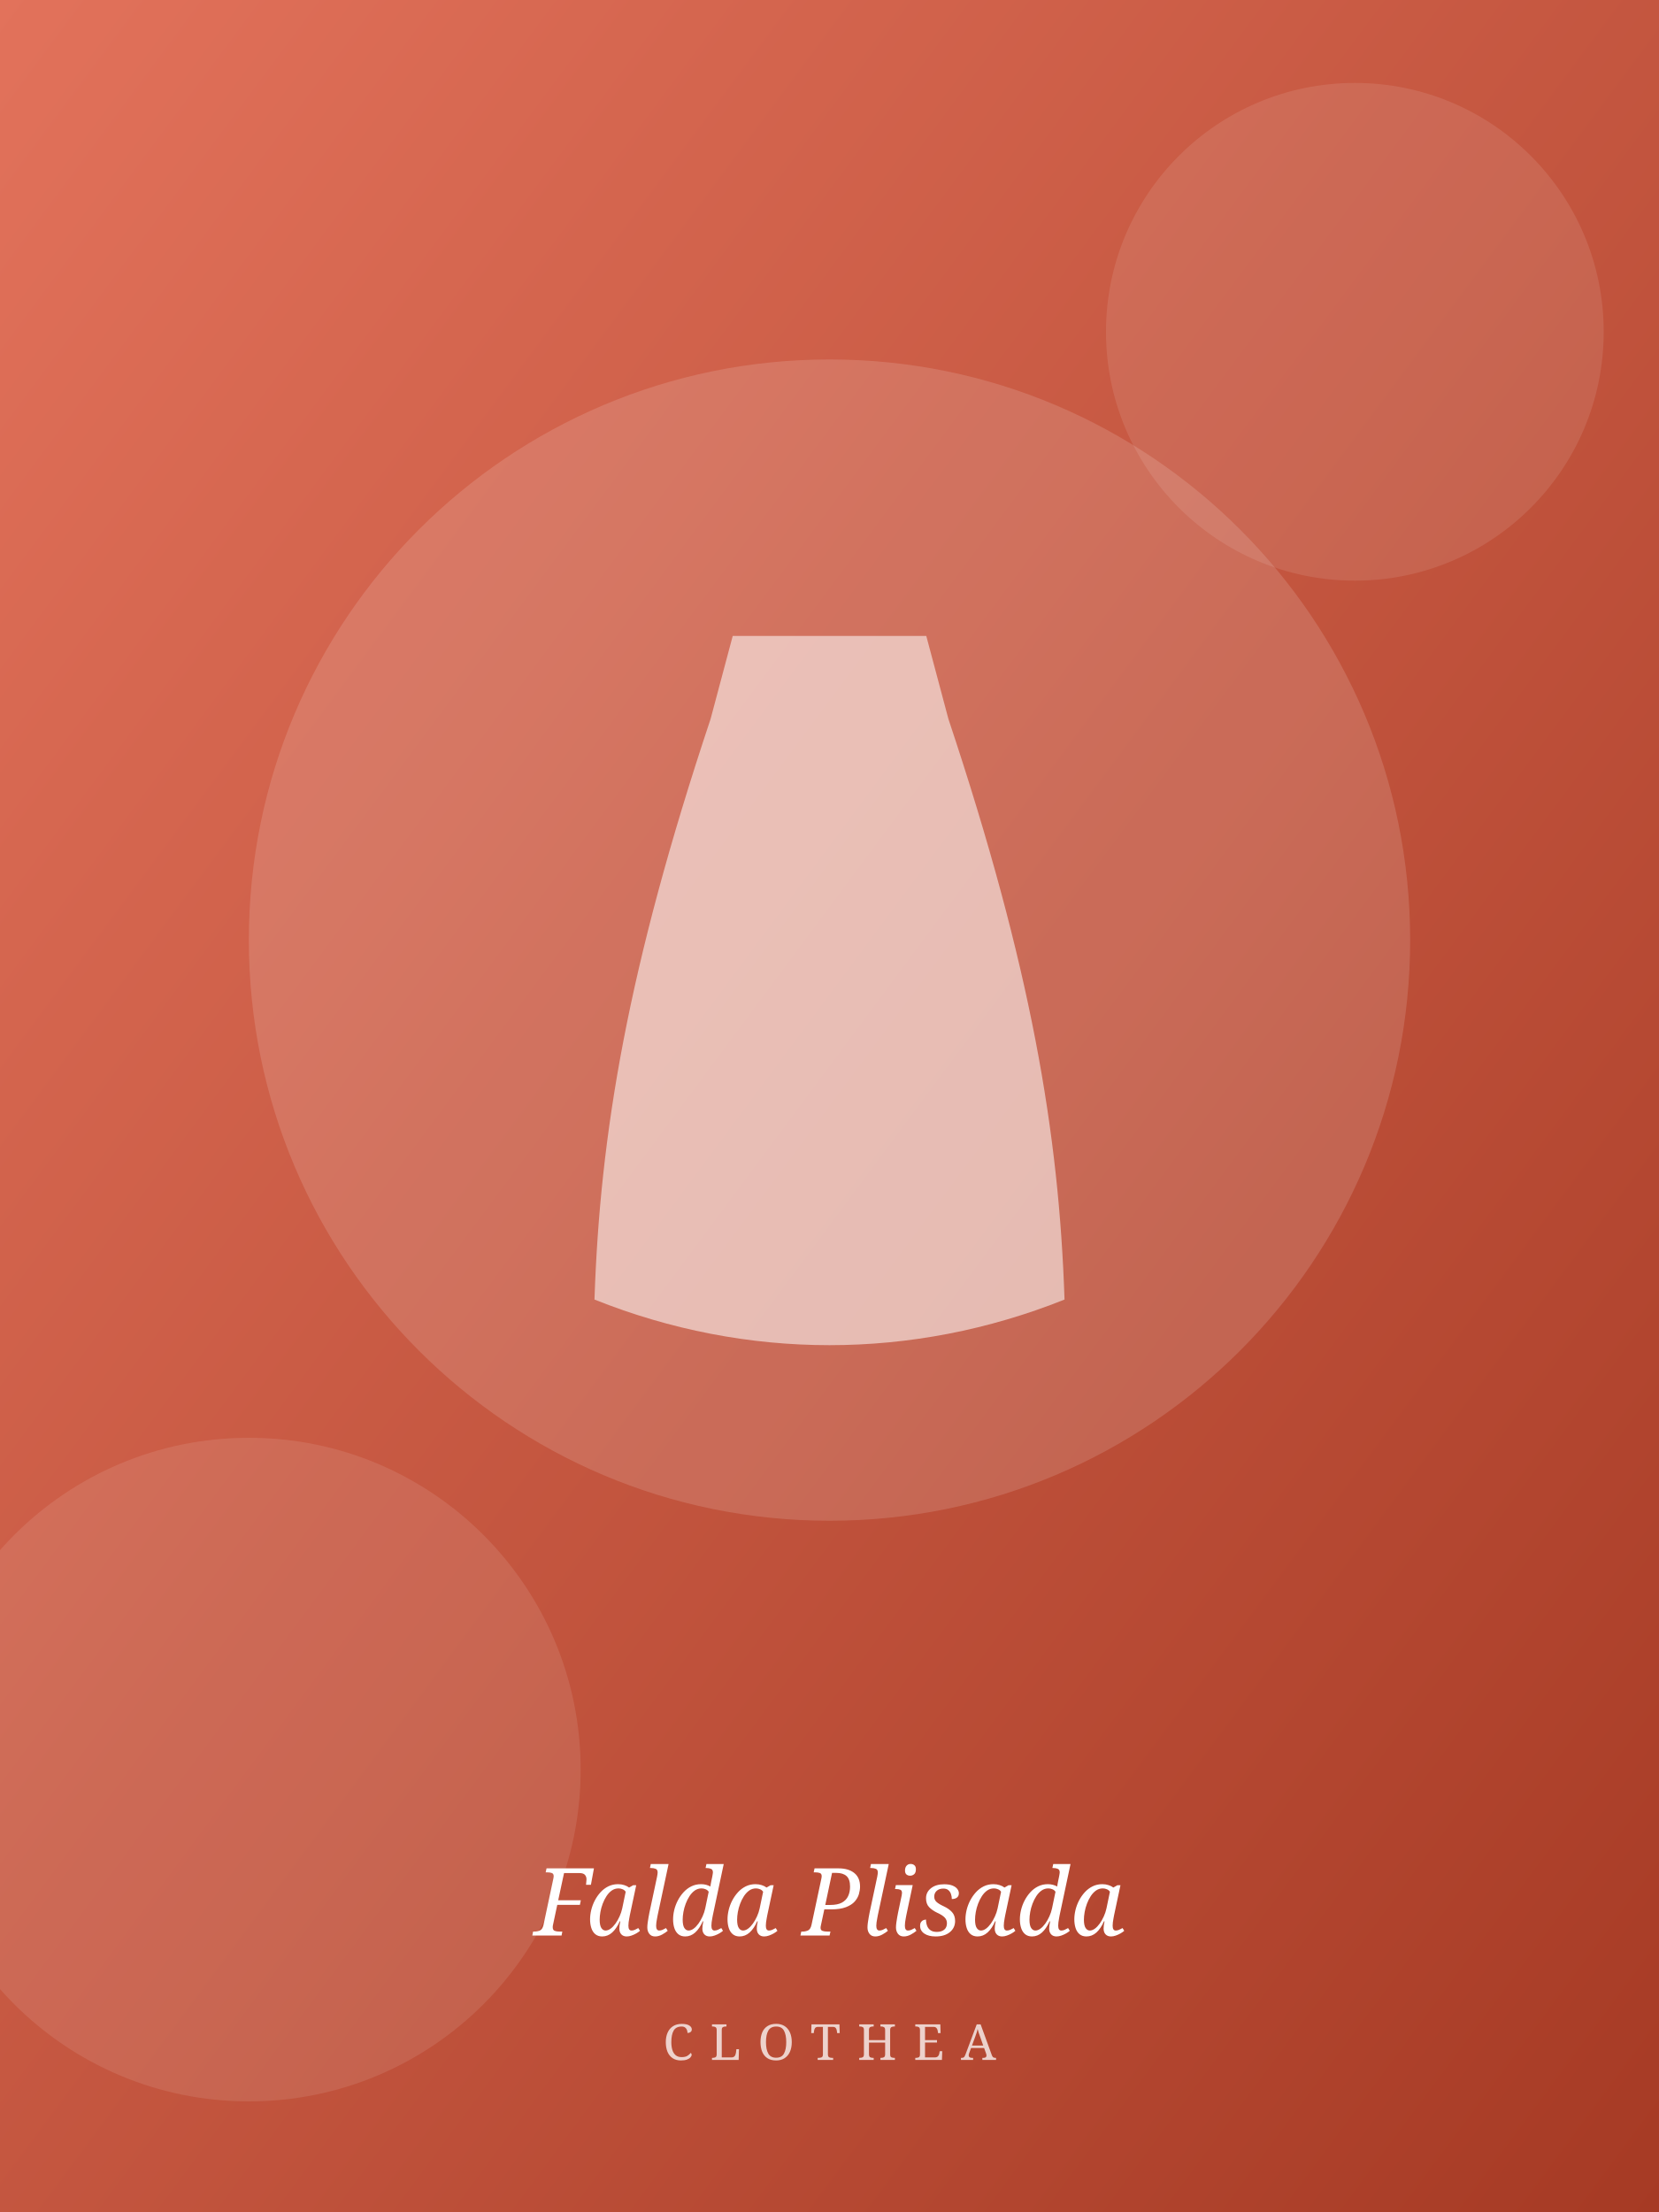
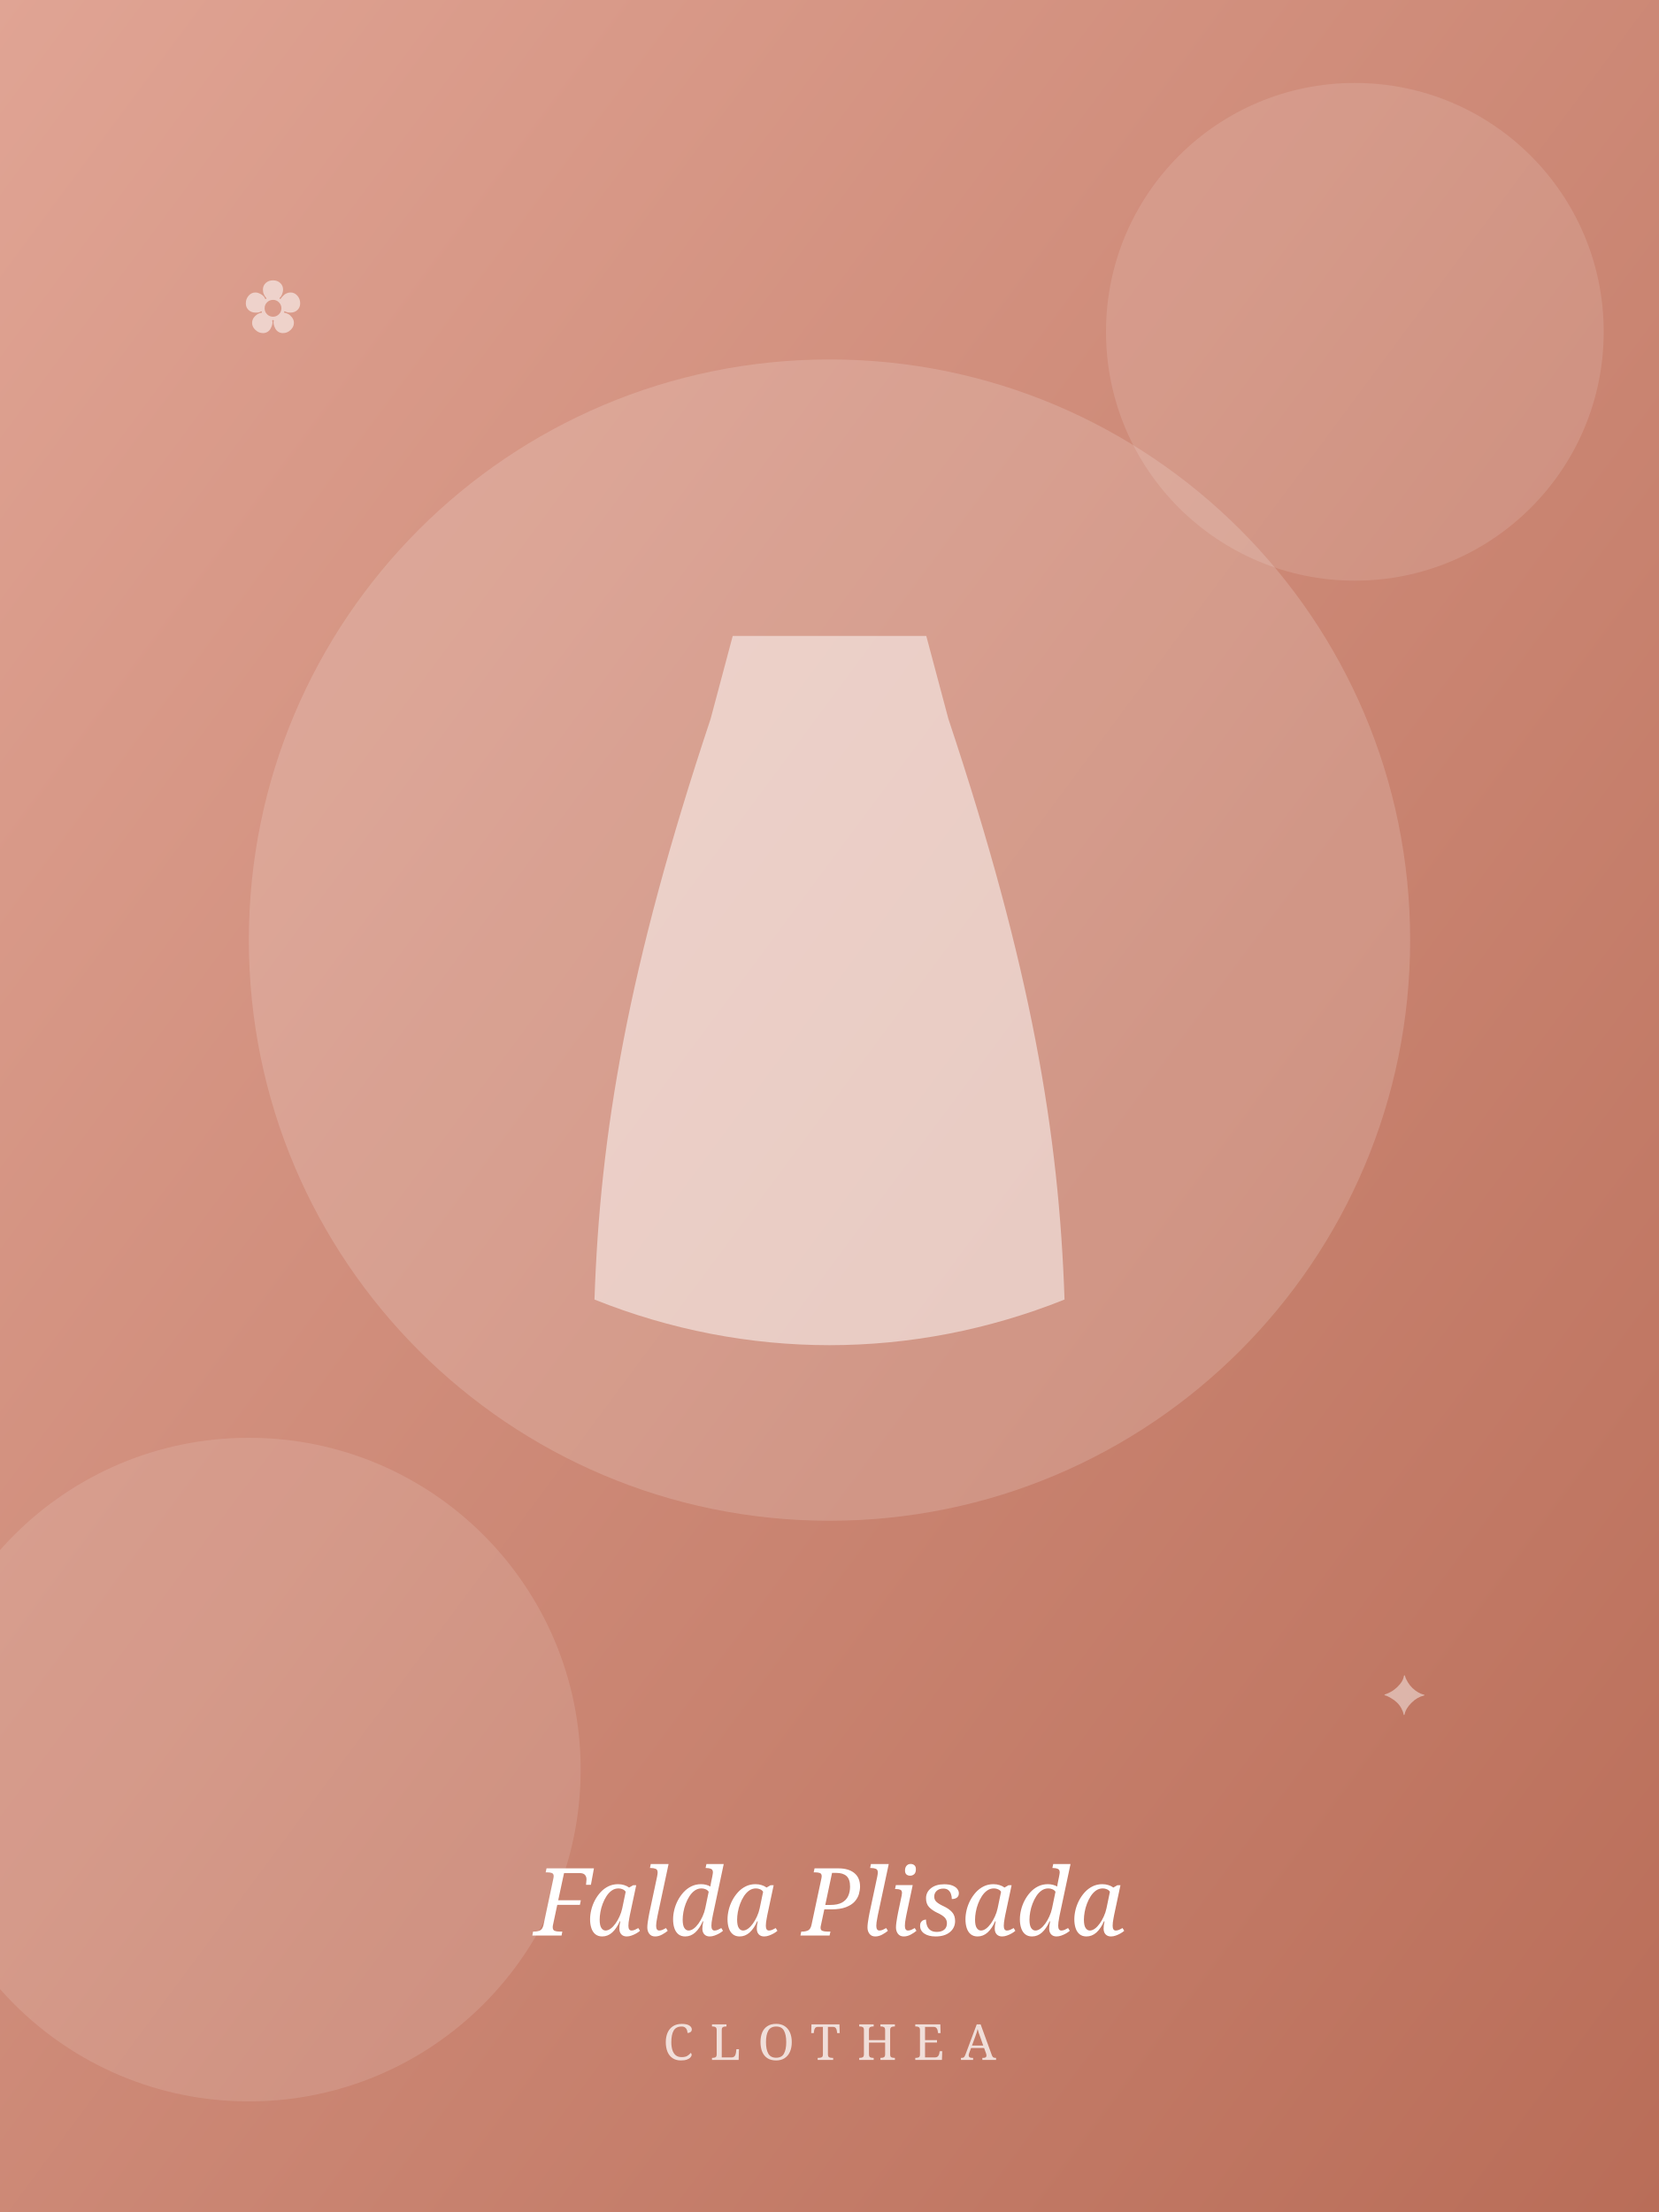
<svg xmlns="http://www.w3.org/2000/svg" width="600" height="800" viewBox="0 0 600 800">
  <defs>
    <linearGradient id="bg" x1="0" y1="0" x2="1" y2="1">
-       <stop offset="0" stop-color="#e2725b" />
-       <stop offset="1" stop-color="#a63a24" />
+       <stop offset="0" stop-color="#e0a494" />
+       <stop offset="1" stop-color="#b96d58" />
    </linearGradient>
  </defs>
  <rect width="600" height="800" fill="url(#bg)" />
-   <circle cx="300" cy="340" r="210" fill="rgba(255,255,255,0.14)" />
-   <circle cx="490" cy="120" r="90" fill="rgba(255,255,255,0.10)" />
-   <circle cx="90" cy="640" r="120" fill="rgba(255,255,255,0.10)" />
-   <path d="M265 230 l70 0 8 30 c30 90 40 150 42 210 -55 22 -115 22 -170 0 2 -60 12 -120 42 -210 z" fill="rgba(255,255,255,0.55)" />
+   <circle cx="300" cy="340" r="210" fill="rgba(255,255,255,0.16)" />
+   <circle cx="490" cy="120" r="90" fill="rgba(255,255,255,0.12)" />
+   <circle cx="90" cy="640" r="120" fill="rgba(255,255,255,0.12)" />
+   <text x="88" y="120" font-family="Georgia, serif" font-size="26" fill="rgba(255,255,255,0.55)">✿</text>
+   <text x="500" y="620" font-family="Georgia, serif" font-size="20" fill="rgba(255,255,255,0.45)">✦</text>
+   <path d="M265 230 l70 0 8 30 c30 90 40 150 42 210 -55 22 -115 22 -170 0 2 -60 12 -120 42 -210 z" fill="rgba(255,255,255,0.5)" />
  <text x="300" y="700" font-family="Georgia, serif" font-size="34" font-style="italic" text-anchor="middle" fill="#ffffff">Falda Plisada</text>
  <text x="300" y="745" font-family="Georgia, serif" font-size="18" letter-spacing="6" text-anchor="middle" fill="#ffffff" opacity="0.75">CLOTHEA</text>
</svg>
